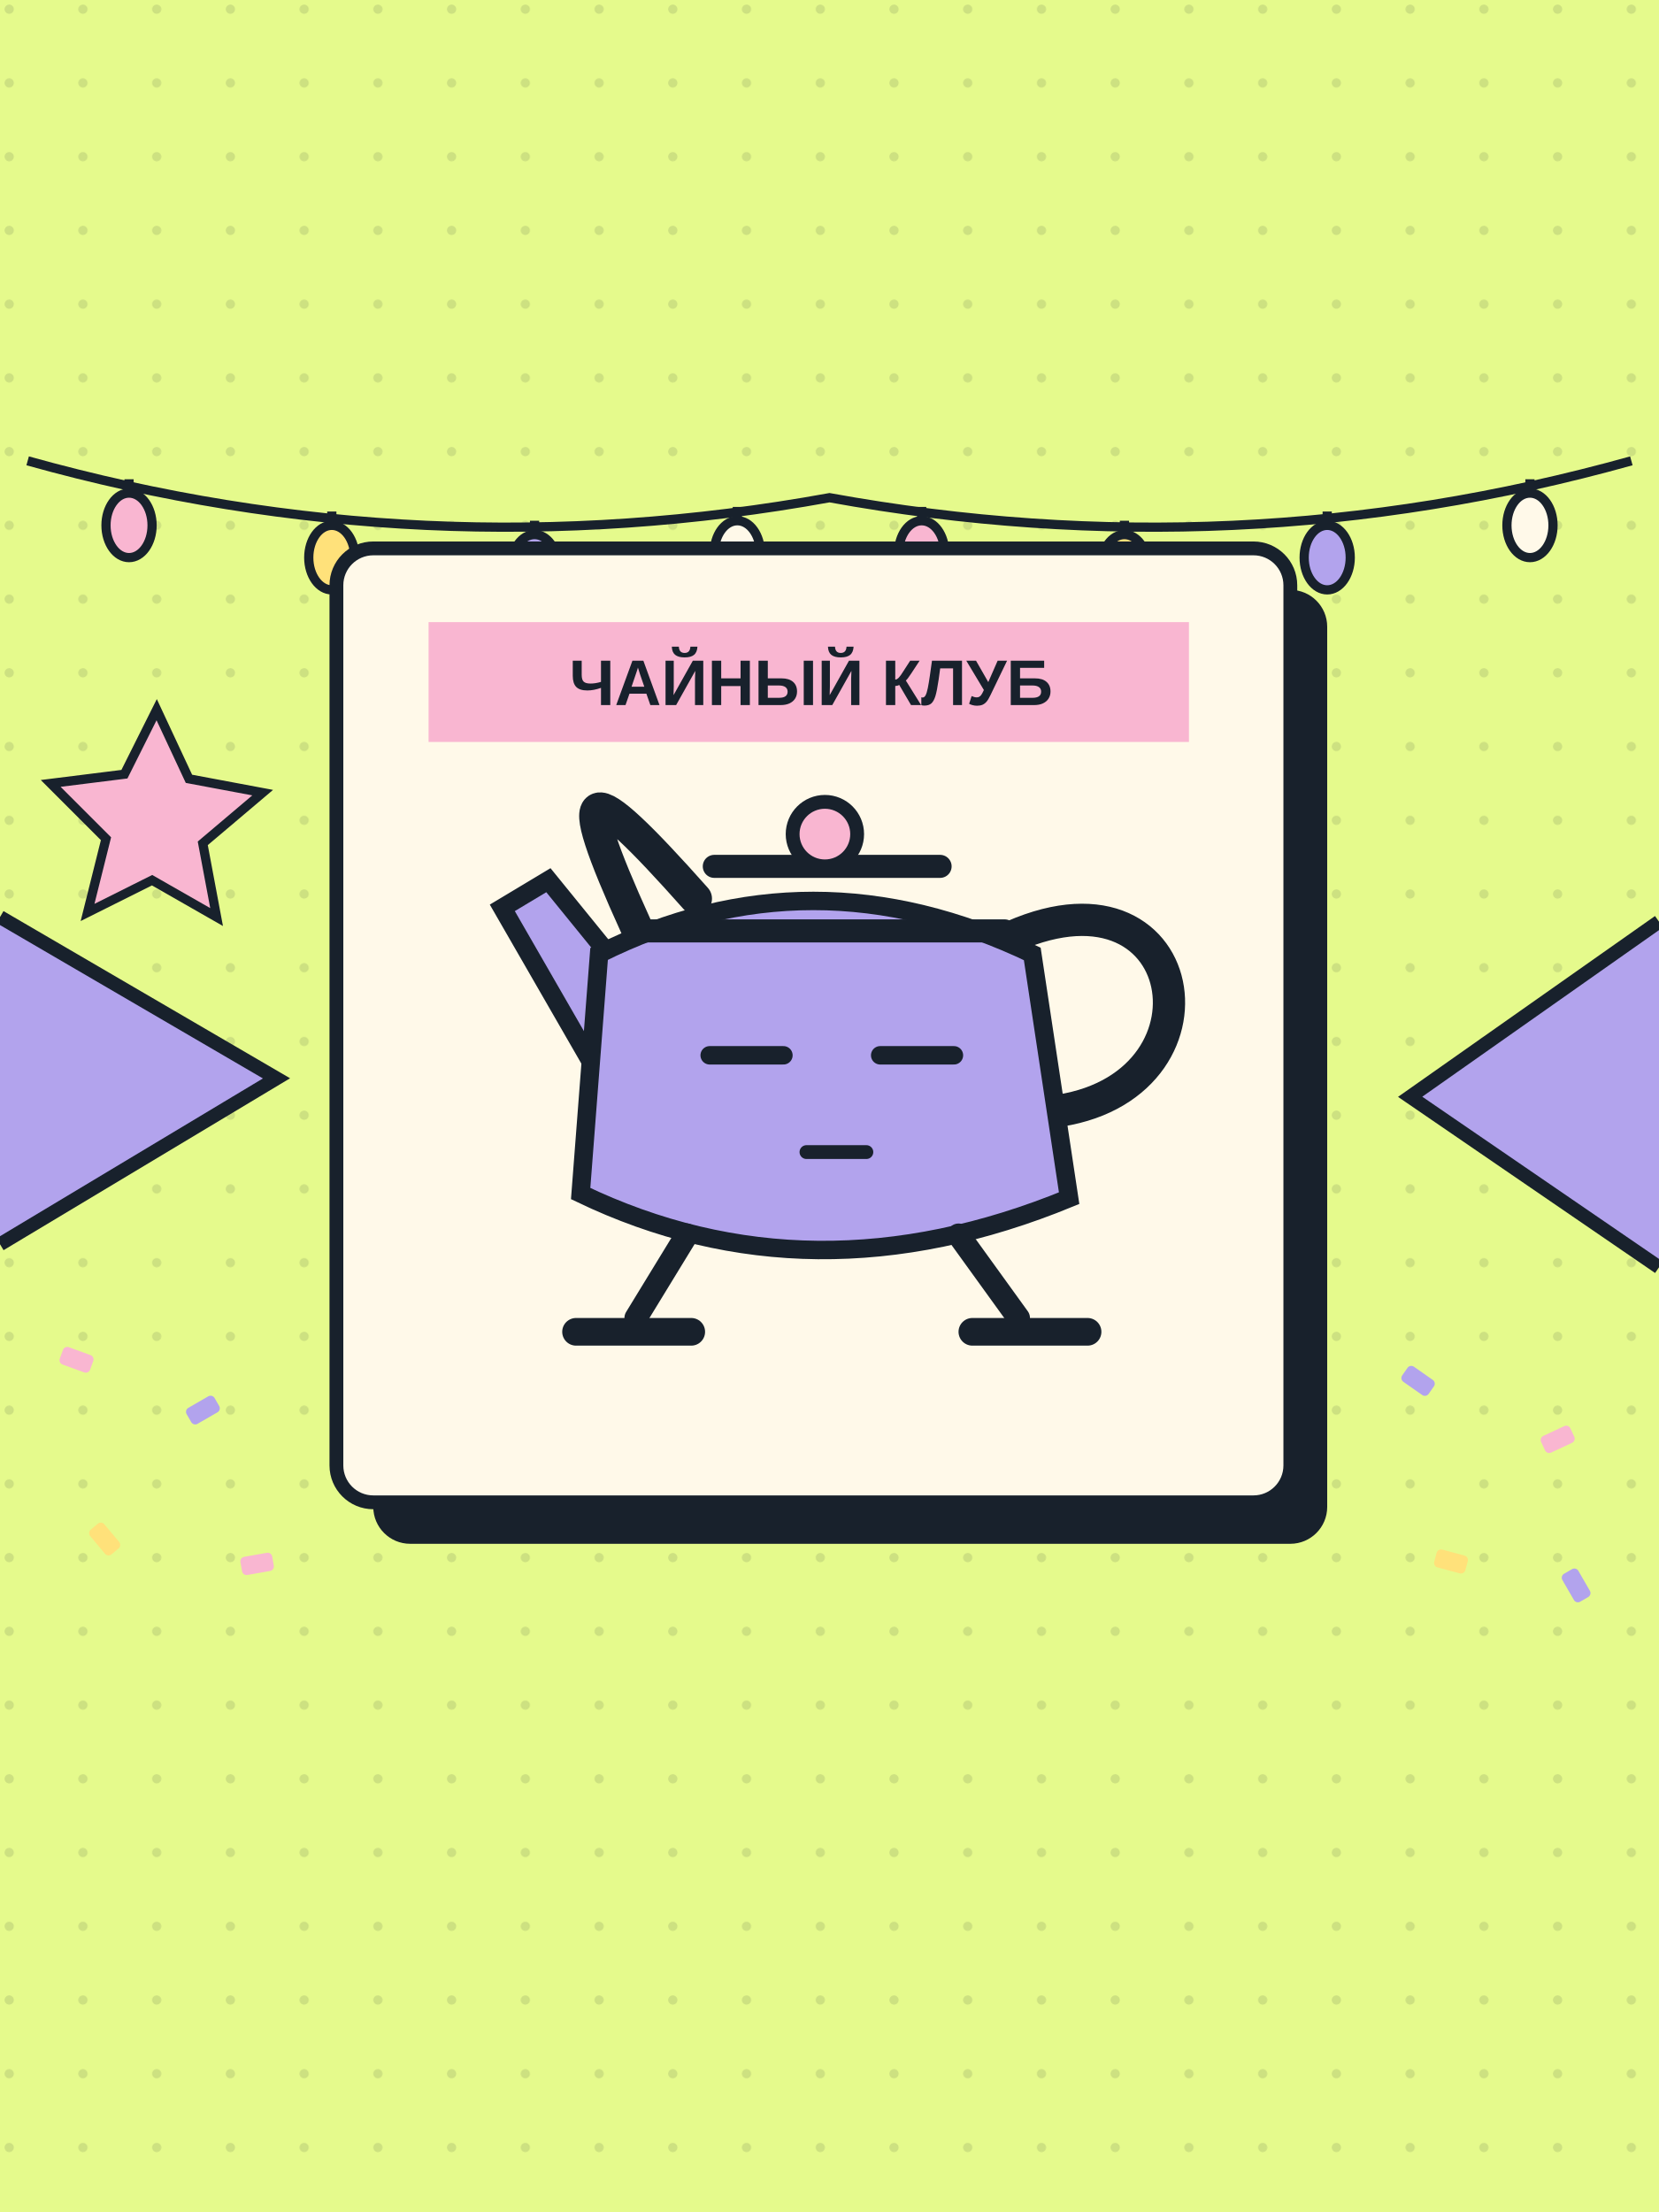
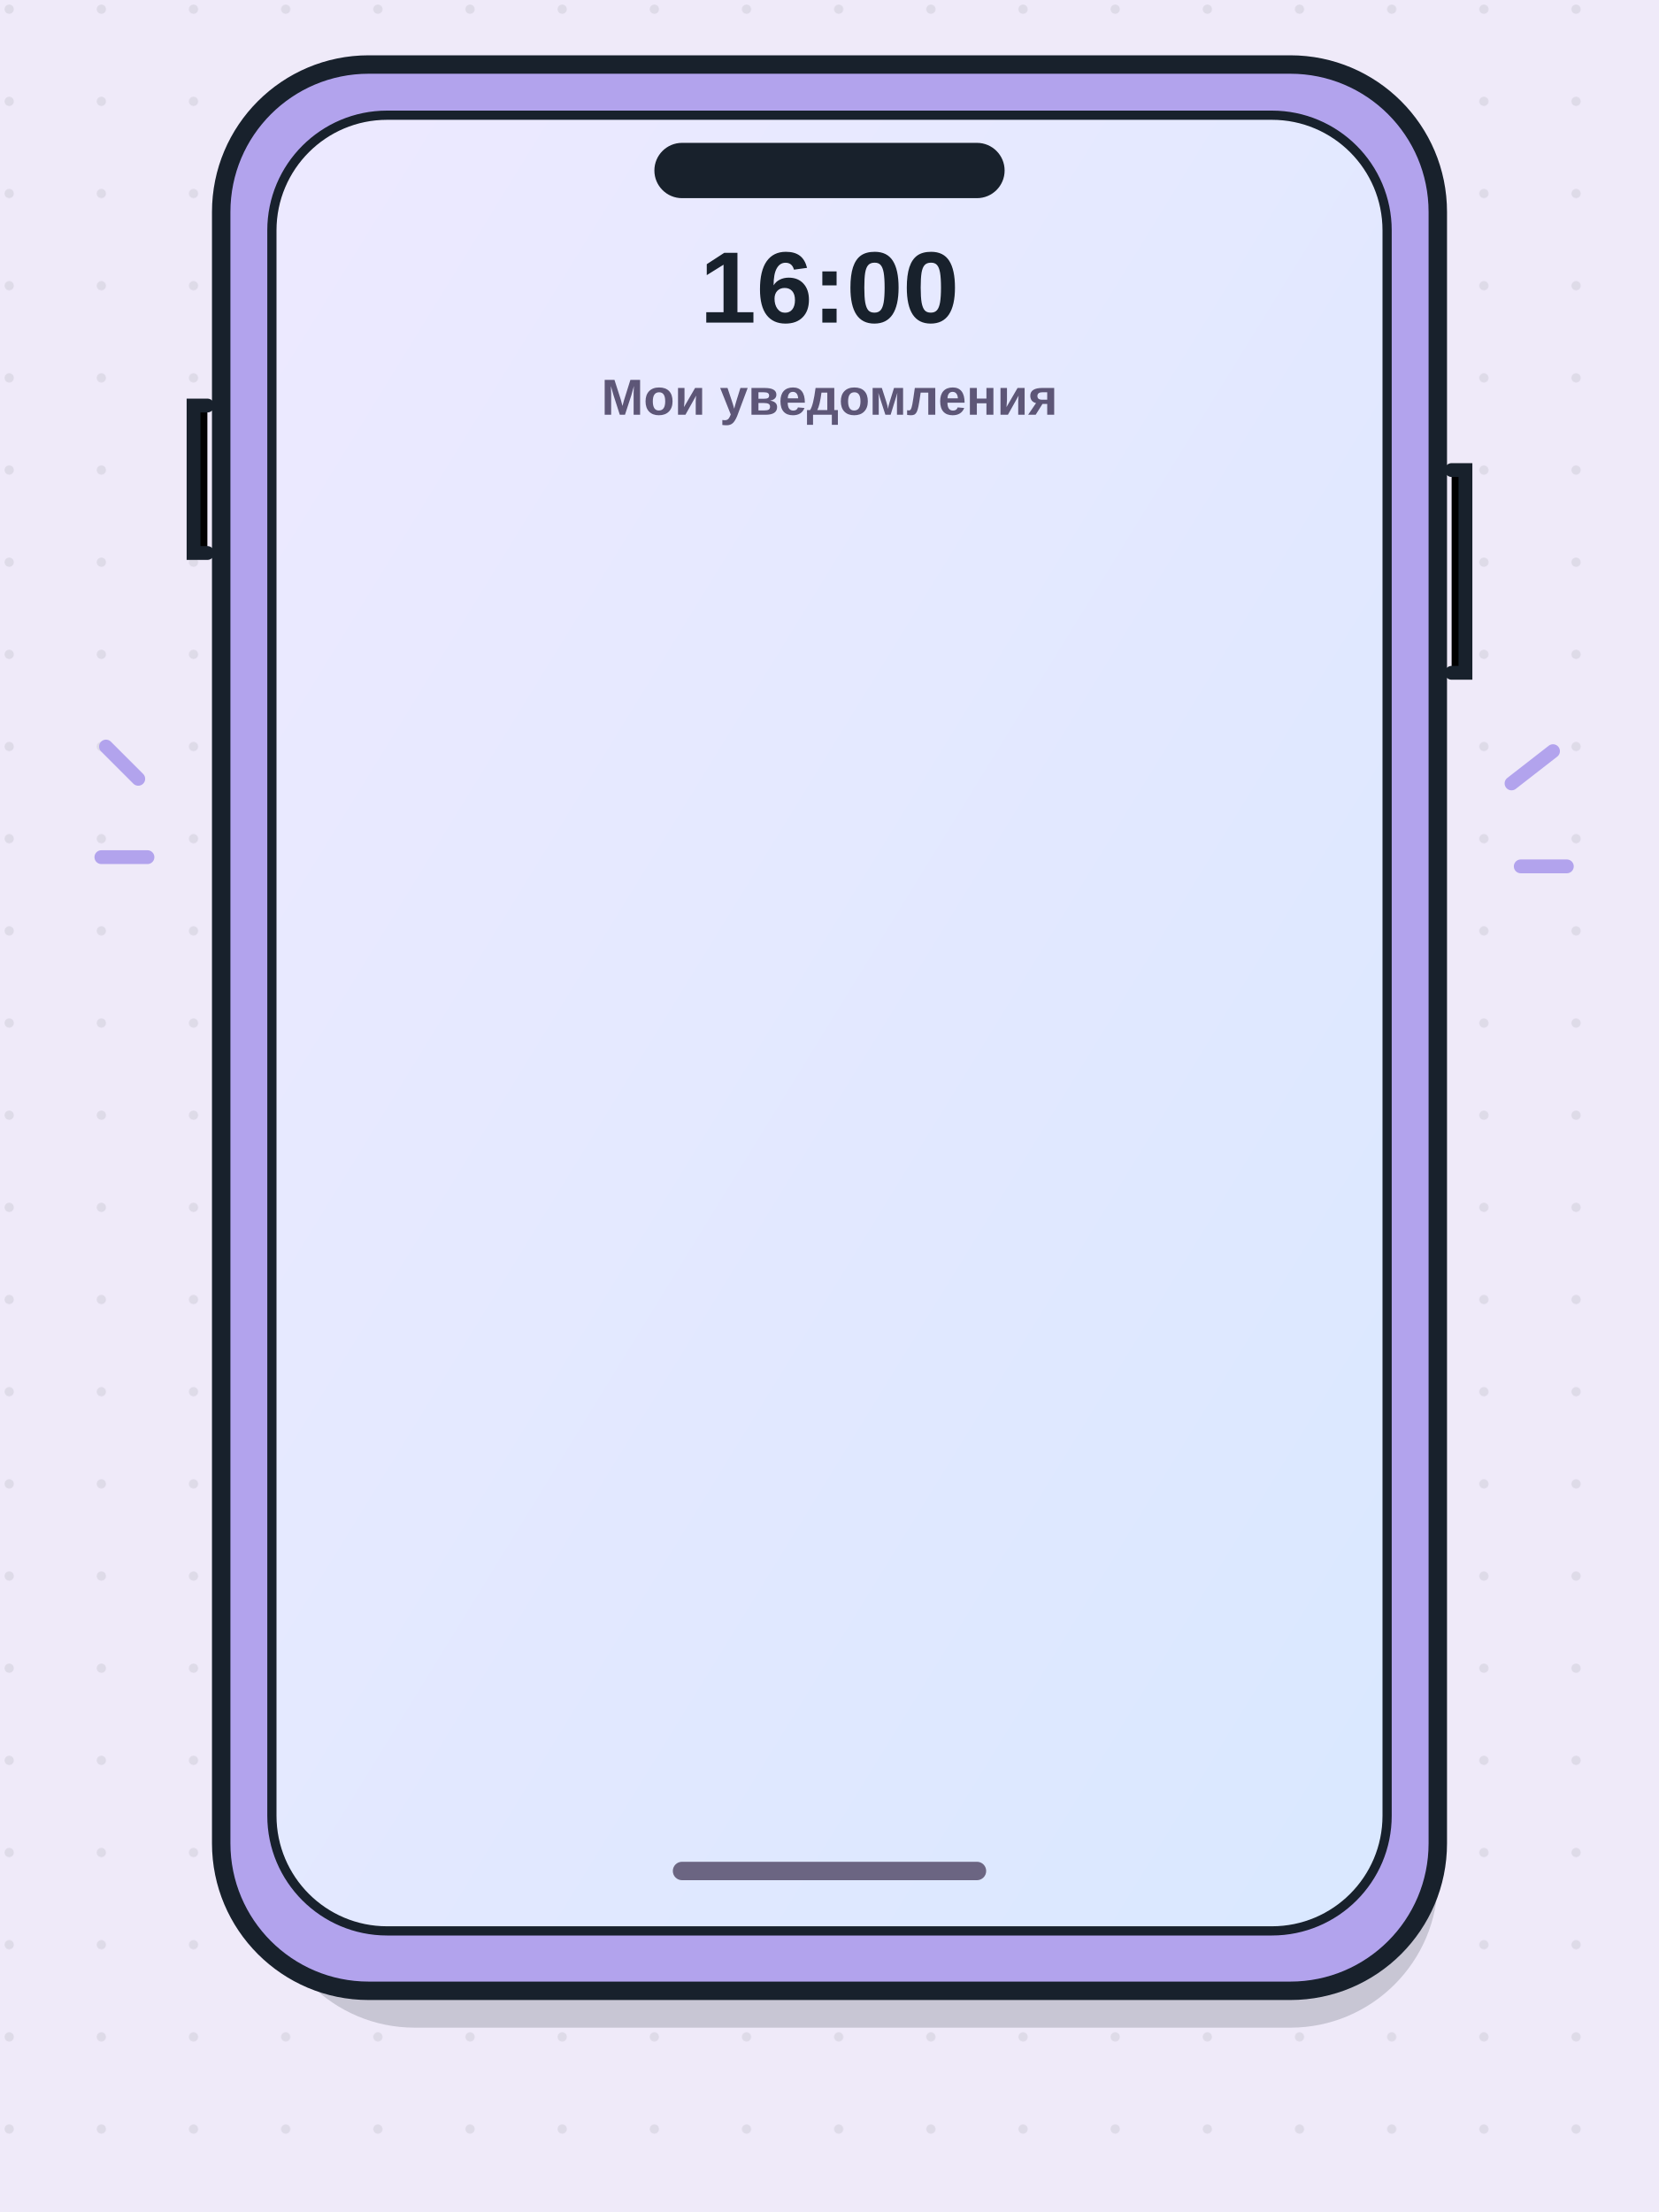
<svg xmlns="http://www.w3.org/2000/svg" width="720" height="960" viewBox="0 0 360 480">
  <defs>
-     <pattern id="dots" width="16" height="16" patternUnits="userSpaceOnUse">
-       <circle cx="2" cy="2" r="1" fill="#18212c" opacity=".12" />
+     <pattern id="dots" width="20" height="20" patternUnits="userSpaceOnUse">
+       <circle cx="2" cy="2" r="1" fill="#18212c" opacity=".08" />
    </pattern>
+     <linearGradient id="screen" x2="1" y2="1">
+       <stop stop-color="#ede9ff" />
+       <stop offset="1" stop-color="#d9e8ff" />
+     </linearGradient>
  </defs>
-   <rect width="360" height="480" fill="#e5fa8c" />
+   <rect width="360" height="480" fill="#efeaf9" />
  <rect width="360" height="480" fill="url(#dots)" />
-   <path d="M0 199L60 234L0 270M360 200L306 238L360 275" fill="#b2a3ed" stroke="#18212c" stroke-width="3" />
-   <path d="M6 100Q92 124 180 108Q268 124 354 100" fill="none" stroke="#18212c" stroke-width="2" />
-   <path d="M28 104V108" stroke="#18212c" stroke-width="2" />
-   <ellipse cx="28" cy="114" rx="5" ry="7" fill="#f9b6d1" stroke="#18212c" stroke-width="2" />
-   <path d="M72 111V115" stroke="#18212c" stroke-width="2" />
-   <ellipse cx="72" cy="121" rx="5" ry="7" fill="#ffe17a" stroke="#18212c" stroke-width="2" />
-   <path d="M116 113V117" stroke="#18212c" stroke-width="2" />
-   <ellipse cx="116" cy="123" rx="5" ry="7" fill="#b2a3ed" stroke="#18212c" stroke-width="2" />
-   <path d="M160 110V114" stroke="#18212c" stroke-width="2" />
-   <ellipse cx="160" cy="120" rx="5" ry="7" fill="#fff9e9" stroke="#18212c" stroke-width="2" />
-   <path d="M200 110V114" stroke="#18212c" stroke-width="2" />
-   <ellipse cx="200" cy="120" rx="5" ry="7" fill="#f9b6d1" stroke="#18212c" stroke-width="2" />
-   <path d="M244 113V117" stroke="#18212c" stroke-width="2" />
-   <ellipse cx="244" cy="123" rx="5" ry="7" fill="#ffe17a" stroke="#18212c" stroke-width="2" />
-   <path d="M288 111V115" stroke="#18212c" stroke-width="2" />
-   <ellipse cx="288" cy="121" rx="5" ry="7" fill="#b2a3ed" stroke="#18212c" stroke-width="2" />
-   <path d="M332 104V108" stroke="#18212c" stroke-width="2" />
-   <ellipse cx="332" cy="114" rx="5" ry="7" fill="#fff9e9" stroke="#18212c" stroke-width="2" />
-   <rect x="14" y="292" width="7" height="4" rx="1" fill="#f9b6d1" transform="rotate(20 14 292)" />
-   <rect x="40" y="306" width="7" height="4" rx="1" fill="#b2a3ed" transform="rotate(-30 40 306)" />
-   <rect x="22" y="330" width="7" height="4" rx="1" fill="#ffe17a" transform="rotate(50 22 330)" />
-   <rect x="52" y="338" width="7" height="4" rx="1" fill="#f9b6d1" transform="rotate(-10 52 338)" />
-   <rect x="306" y="296" width="7" height="4" rx="1" fill="#b2a3ed" transform="rotate(35 306 296)" />
-   <rect x="334" y="312" width="7" height="4" rx="1" fill="#f9b6d1" transform="rotate(-25 334 312)" />
-   <rect x="312" y="336" width="7" height="4" rx="1" fill="#ffe17a" transform="rotate(15 312 336)" />
-   <rect x="342" y="340" width="7" height="4" rx="1" fill="#b2a3ed" transform="rotate(60 342 340)" />
-   <rect x="81" y="128" width="207" height="207" rx="8" fill="#18212c" />
-   <rect x="73" y="119" width="207" height="207" rx="8" fill="#fff9e9" stroke="#18212c" stroke-width="3" />
-   <path d="M93 135H258V161H93Z" fill="#f9b6d1" />
-   <text x="176" y="153" text-anchor="middle" font-family="Arial,sans-serif" font-size="14" font-weight="bold" fill="#18212c">ЧАЙНЫЙ КЛУБ</text>
-   <path d="M138 201C123 168 127 168 151 195M216 205C258 183 268 235 230 241" fill="none" stroke="#18212c" stroke-width="7" stroke-linecap="round" />
-   <path d="M132 207L119 191L109 197L128 230" fill="#b2a3ed" stroke="#18212c" stroke-width="4" />
-   <path d="M130 207Q176 184 224 207L232 260Q176 283 126 259Z" fill="#b2a3ed" stroke="#18212c" stroke-width="4" />
-   <path d="M139 202H218M155 188H204" stroke="#18212c" stroke-width="5" stroke-linecap="round" />
-   <circle cx="179" cy="181" r="7" fill="#f9b6d1" stroke="#18212c" stroke-width="3" />
-   <path d="M154 229H170M191 229H207" stroke="#18212c" stroke-width="4" stroke-linecap="round" />
-   <path d="M175 250H188" stroke="#18212c" stroke-width="3" stroke-linecap="round" />
-   <path d="M149 268L138 286M208 268L221 286" stroke="#18212c" stroke-width="5" stroke-linecap="round" />
-   <path d="M125 289H150M211 289H236" stroke="#18212c" stroke-width="6" stroke-linecap="round" />
-   <path d="M34 154L41 169L57 172L44 183L47 199L33 191L19 198L23 182L11 170L27 168Z" fill="#f9b6d1" stroke="#18212c" stroke-width="2" />
+   <rect x="58" y="22" width="254" height="418" rx="32" fill="#18212c" opacity=".18" />
+   <rect x="48" y="14" width="264" height="418" rx="32" fill="#b2a3ed" stroke="#18212c" stroke-width="4" />
+   <rect x="59" y="25" width="242" height="394" rx="25" fill="url(#screen)" stroke="#18212c" stroke-width="2" />
+   <rect x="142" y="31" width="76" height="12" rx="6" fill="#18212c" />
+   <text x="180" y="70" text-anchor="middle" font-family="system-ui,Arial,sans-serif" font-size="22" font-weight="800" fill="#18212c">16:00</text>
+   <text x="180" y="90" text-anchor="middle" font-family="system-ui,Arial,sans-serif" font-size="11" font-weight="600" fill="#5d5677">Мои уведомления</text>
+   <path d="M45 88H42V120H45M315 102H318V146H315" stroke="#18212c" stroke-width="3" stroke-linecap="round" />
+   <rect x="146" y="404" width="68" height="4" rx="2" fill="#6b6582" />
+   <path d="M23 162L30 169M22 186H32M328 170L337 163M330 188H340" stroke="#b2a3ed" stroke-width="3" stroke-linecap="round" />
</svg>
